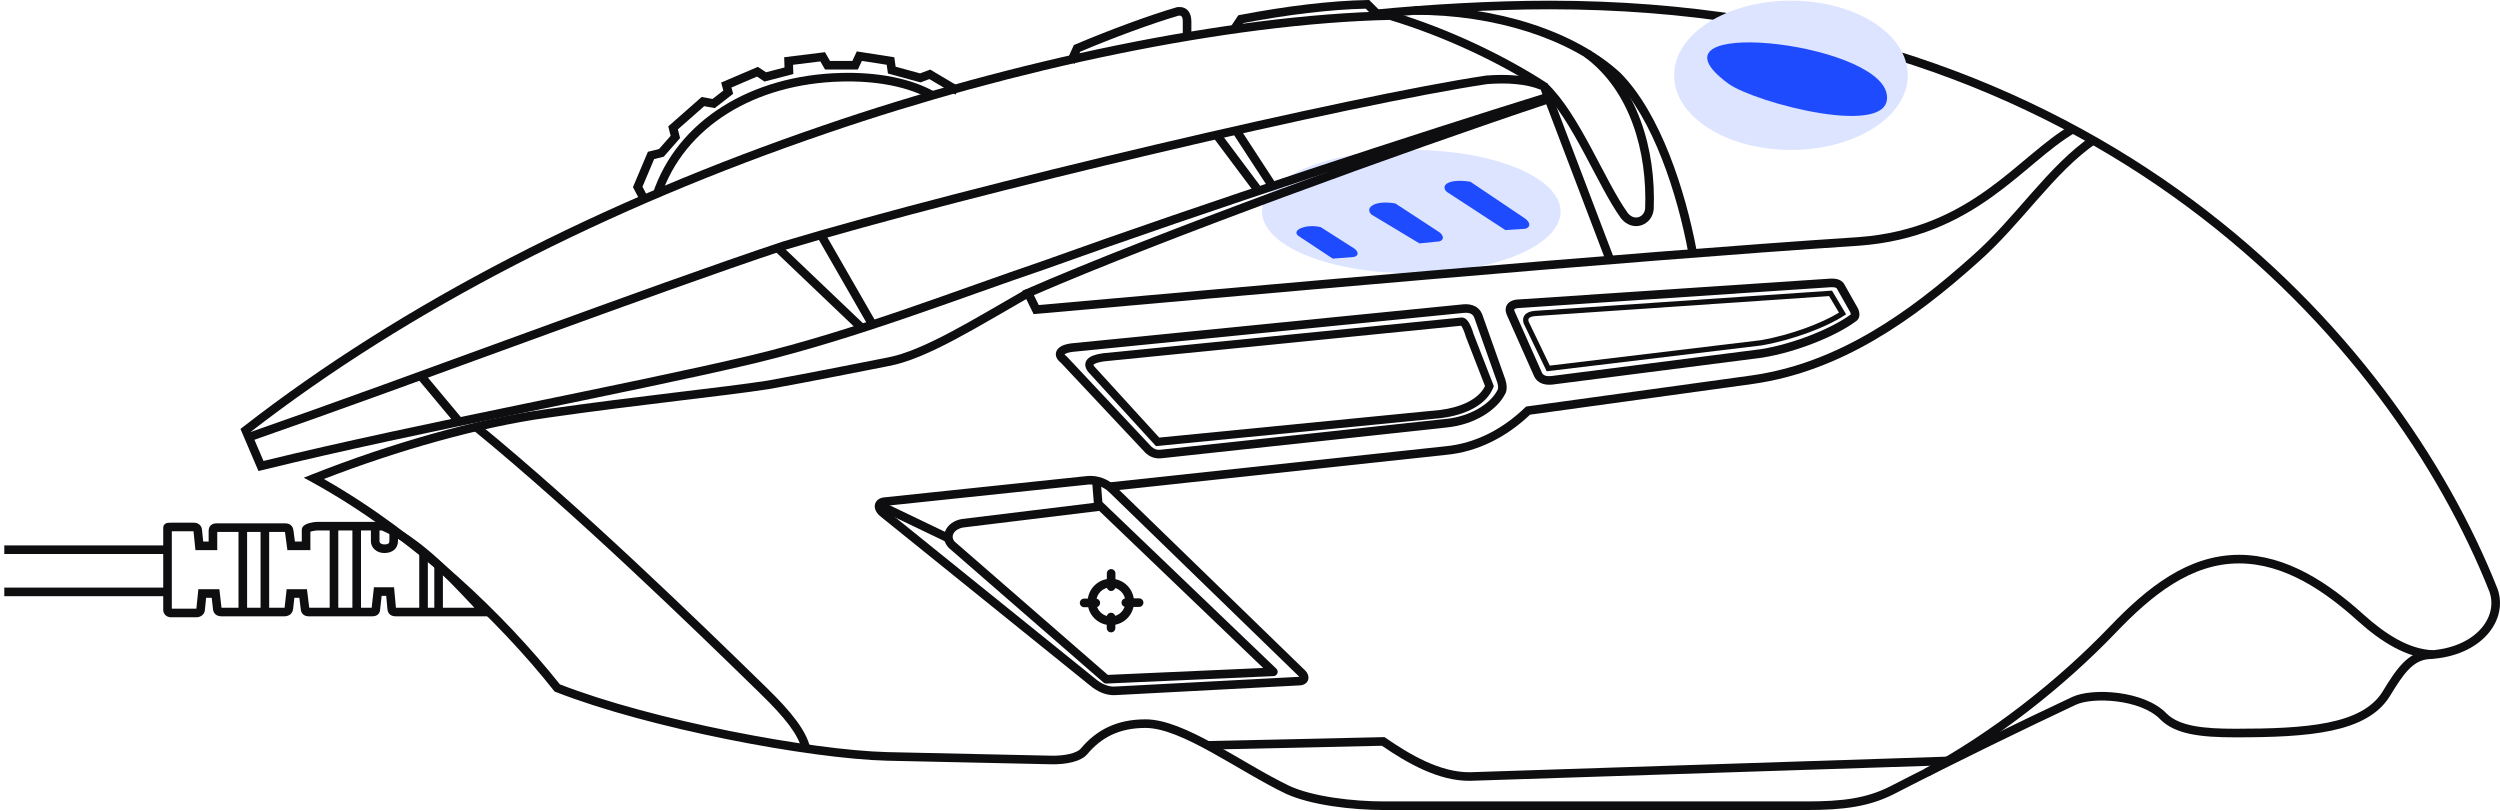
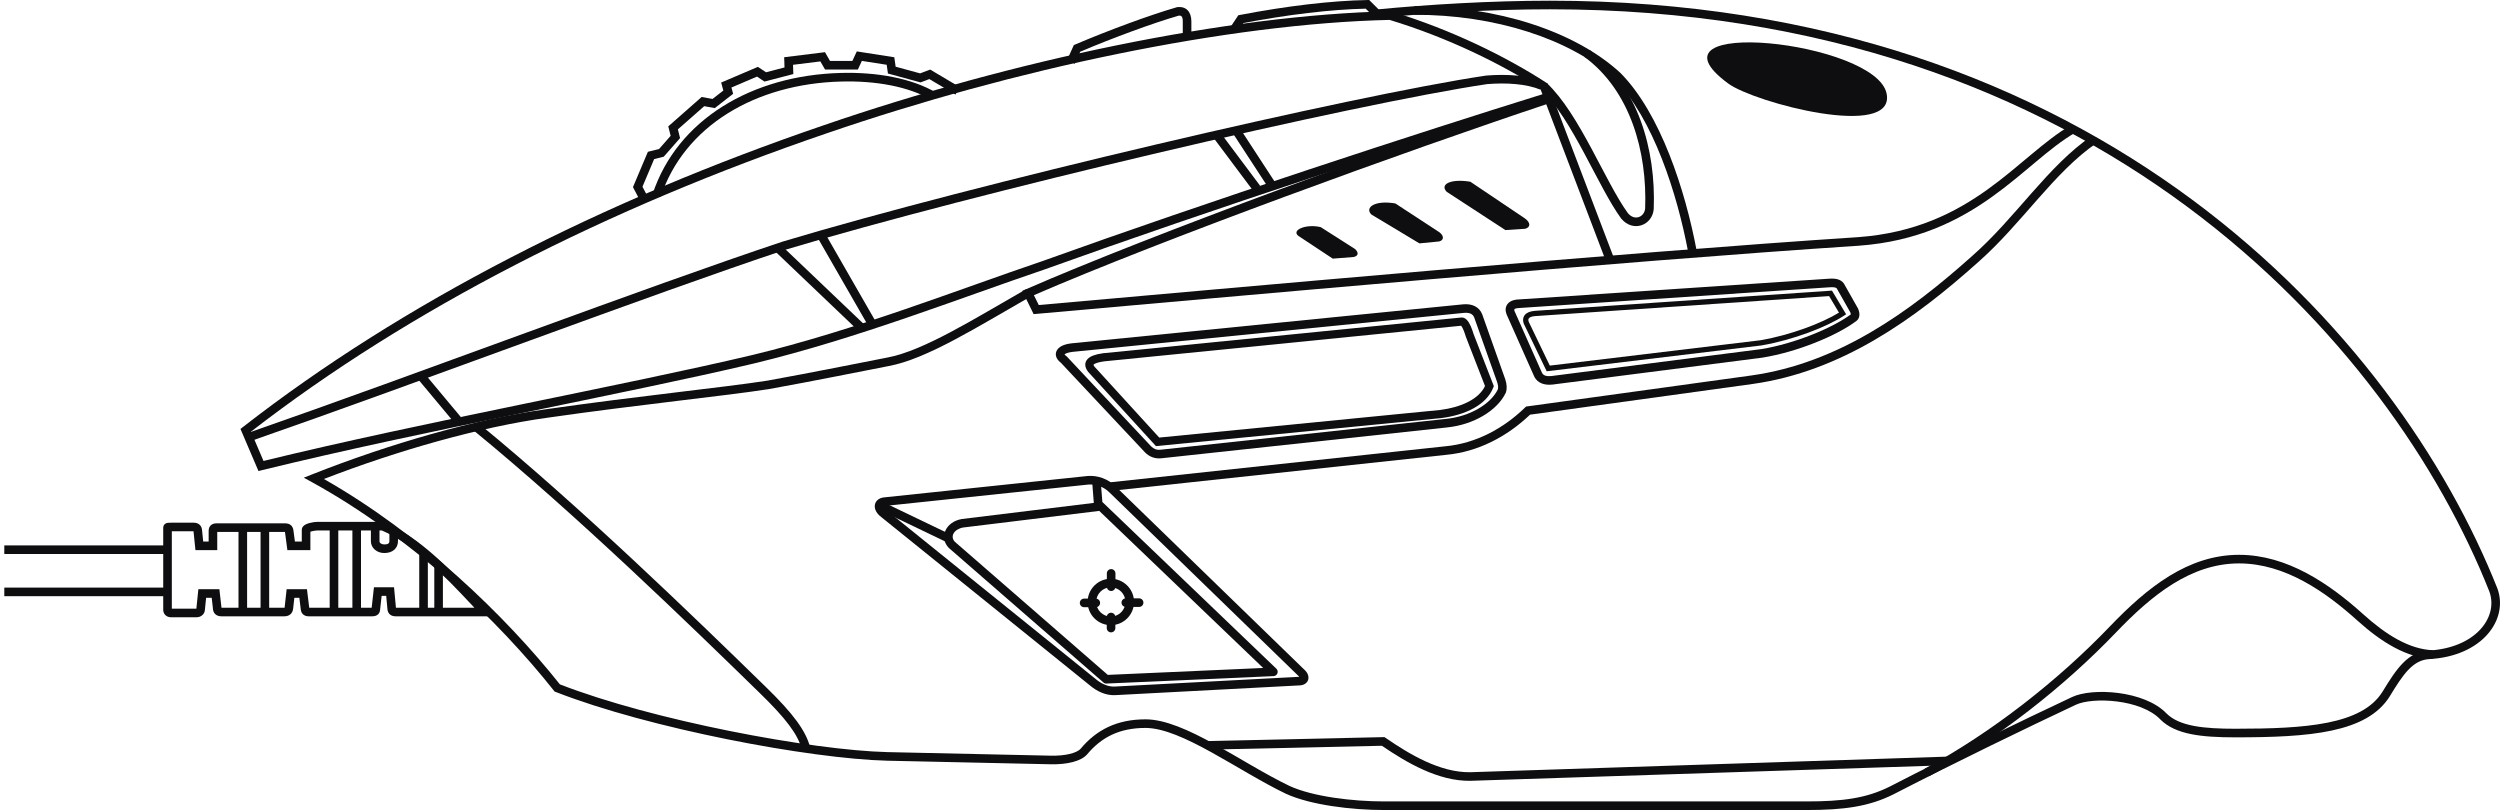
- <svg xmlns="http://www.w3.org/2000/svg" viewBox="0 0 770.433 249.629">
-   <defs>
-     <style>
-       .cls-1{fill:#dce4ff}
-       .cls-2{fill:#0e0e10}
-       .cls-3{fill:#1f4bff}
-     </style>
-   </defs>
+ <svg xmlns="http://www.w3.org/2000/svg" width="770.433" height="249.629" viewBox="0 0 770.433 249.629">
  <g id="Glow">
-     <path d="M480.925 65.204 C480.925 70.243 476.079 75.076 467.452 78.639 C458.825 82.202 447.125 84.204 434.925 84.204 C422.725 84.204 411.025 82.202 402.398 78.639 C393.771 75.076 388.925 70.243 388.925 65.204 C388.925 60.165 393.771 55.332 402.398 51.769 C411.025 48.206 422.725 46.204 434.925 46.204 C447.125 46.204 458.825 48.206 467.452 51.769 C476.079 55.332 480.925 60.165 480.925 65.204 Z" class="cls-1" />
  </g>
  <g id="Layer_5" data-name="Layer 5">
-     <path d="M424.196 2.92 C439.738 1.416 459.581 0.214 477.624 0.214 C647.067 0.214 738.757 103.411 769.657 181.416 L769.665 181.438 L769.673 181.459 C773.062 190.97 764.963 202.272 748.506 203.127 C743.453 203.488 740.501 207.949 736.457 214.593 L736.448 214.607 C729.398 225.866 711.703 227.229 688.825 227.229 C678.428 227.229 670.408 226.361 665.788 221.741 L665.777 221.73 L665.767 221.719 C659.761 215.432 644.876 214.746 639.692 217.202 C624.404 224.396 603.318 234.589 583.532 244.782 L583.518 244.789 C575.934 248.581 568.231 249.629 556.625 249.629 L426.625 249.629 C416.534 249.629 403.845 248.088 396.272 244.608 L396.252 244.599 C381.635 237.587 364.136 224.329 353.025 224.329 C344.917 224.329 339.39 227.255 335.041 232.454 L335.029 232.47 L335.015 232.484 C333.104 234.635 328.797 235.638 323.796 235.529 L273.396 234.429 C249.537 233.825 199.985 224.494 171.242 213.238 L170.909 213.108 L170.687 212.827 C153.596 191.266 126.733 165.381 96.088 148.566 L93.616 147.21 L96.237 146.172 C119.836 136.833 146.539 129.106 168.444 126.092 C197.02 121.995 223.106 119.396 236.505 117.298 C250.894 114.699 264.582 111.902 273.374 110.203 L273.387 110.201 C284.636 108.146 300.561 98.044 316.169 89.153 L317.481 91.455 C301.495 100.561 285.618 110.658 273.87 112.806 C265.064 114.508 251.362 117.308 236.96 119.908 L236.945 119.911 L236.93 119.913 C223.524 122.014 197.419 124.615 168.806 128.717 C147.913 131.592 122.567 138.814 99.821 147.615 C129.62 164.537 155.683 189.7 172.54 210.9 C201.046 221.986 250.004 231.186 273.454 231.779 L323.854 232.879 C328.051 232.971 331.737 232.163 333.023 230.737 C337.873 224.947 344.141 221.679 353.025 221.679 C365.106 221.679 382.429 235.026 397.388 242.205 C404.616 245.522 416.92 246.979 426.625 246.979 L556.625 246.979 C567.816 246.979 575.112 246.028 582.325 242.423 C602.137 232.217 623.248 222.011 638.558 214.807 C644.771 211.864 660.871 212.775 667.672 219.877 C671.651 223.845 679.242 224.579 688.825 224.579 C710.719 224.579 727.845 223.341 734.198 213.208 C738.543 206.07 741.999 200.927 748.332 200.482 L748.357 200.481 C762.868 199.732 769.974 190.252 767.184 182.37 C736.676 105.378 645.964 2.864 477.624 2.864 C459.666 2.864 439.909 4.061 424.451 5.557 Z" class="cls-2" />
-     <path d="M145.886 132.594 L147.565 130.543 C178.995 156.268 214.684 190.877 236.211 211.904 C244.288 219.777 248.413 225.232 249.672 230.373 L247.098 231.003 C245.957 226.344 242.083 221.328 234.36 213.8 C212.887 192.827 177.256 158.27 145.886 132.594 Z" class="cls-2" />
-     <path d="M428.396 3.479 L428.607 3.475 L428.809 3.536 C447.428 9.172 464.241 17.524 476.545 25.492 L476.909 25.728 L497.563 80.033 L495.087 80.975 L476.281 31.53 C438.471 43.279 373.472 64.495 321.873 83.051 L321.85 83.059 C296.112 91.772 264.374 104.283 232.431 111.993 C193.234 121.293 130.038 132.792 80.741 144.891 L79.648 145.159 L74.105 132.186 L74.911 131.558 C124.128 93.268 185.558 61.898 253.994 38.551 C311.724 18.707 378.259 4.582 428.396 3.479 Z M428.243 6.134 C378.404 7.266 312.245 21.33 254.856 41.057 C187.066 64.183 126.193 95.198 77.345 133.024 L81.202 142.05 C130.343 130.047 192.905 118.647 231.819 109.415 C263.671 101.727 295.328 89.24 320.988 80.553 C372.55 62.011 437.47 40.818 475.337 29.048 L474.741 27.482 C462.722 19.748 446.36 11.641 428.243 6.134 Z" class="cls-2" />
-     <path d="M458.017 23.284 C464.326 22.766 470.937 23.199 475.731 25.179 L474.719 27.629 C470.324 25.813 464.154 25.444 458.277 25.921 C417.305 32.024 300.55 59.392 242.025 76.967 C199.129 91.267 129.747 117.66 77.46 135.856 L76.59 133.353 C128.895 115.151 198.301 88.749 241.206 74.447 L241.225 74.441 L241.244 74.435 C299.905 56.817 416.867 29.403 457.93 23.294 L457.973 23.287 Z" class="cls-2" />
-     <path d="M128.908 116.953 L130.942 115.255 L142.042 128.555 L140.008 130.253 Z" class="cls-2" />
-     <path d="M238.669 77.272 L240.498 75.354 L266.518 100.166 L264.689 102.084 Z" class="cls-2" />
-     <path d="M251.976 73.264 L254.274 71.944 L270.041 99.395 L267.743 100.715 Z" class="cls-2" />
-     <path d="M288.457 28.515 L287.126 30.807 C279.939 26.63 269.815 24.835 259.16 25.129 C232.918 25.814 210.852 38.766 203.627 60.635 L201.111 59.804 C208.686 36.873 231.732 23.194 259.09 22.48 C270.235 22.173 280.845 24.092 288.457 28.515 Z" class="cls-2" />
-     <path d="M264.043 15.841 L275.598 17.646 L276.014 20.555 L283.558 22.612 L286.652 21.439 L295.801 26.864 L294.449 29.144 L286.398 24.369 L283.692 25.396 L273.636 22.653 L273.252 19.962 L265.607 18.767 L264.371 21.429 L254.26 21.429 L252.816 18.927 L244.39 19.97 L244.485 22.819 L235.584 25.136 L233.286 23.604 L225.407 26.969 L225.936 28.908 L220.271 33.314 L217.019 32.723 L208.906 39.866 L209.579 42.556 L204.548 48.289 L201.588 49.029 L197.989 57.543 L199.798 60.988 L197.452 62.22 L195.061 57.665 L199.662 46.779 L203.102 45.919 L206.671 41.852 L205.944 38.943 L216.231 29.886 L219.579 30.495 L222.914 27.901 L222.243 25.439 L233.564 20.604 L236.066 22.272 L241.765 20.789 L241.66 17.638 L254.234 16.081 L255.79 18.779 L262.679 18.779 Z" class="cls-2" />
-     <path d="M362.893 2.186 C365.517 1.923 367.15 3.594 367.15 6.604 L367.15 11.904 L364.5 11.904 L364.5 6.604 C364.5 4.905 363.93 4.763 363.271 4.813 C355.15 7.171 342.841 11.719 332.919 15.922 L331.232 19.65 L328.818 18.558 L330.931 13.887 L331.406 13.685 C341.555 9.364 354.306 4.646 362.657 2.231 L362.773 2.198 Z" class="cls-2" />
-     <path d="M421.386 0.01 L421.947 0 L425.561 3.601 L423.691 5.478 L420.873 2.671 C409.999 2.911 396.802 4.516 383.204 7.096 L381.385 9.833 L379.178 8.366 L381.613 4.702 L382.16 4.598 C396.334 1.884 410.11 0.211 421.386 0.01 Z" class="cls-2" />
-     <path d="M435.867 1.918 C461.201 1.817 485.376 9.603 499.322 22.429 L499.344 22.449 L499.366 22.471 C511.752 34.959 519.378 58.798 522.827 77.058 L520.223 77.55 C516.874 59.821 509.507 36.477 497.506 24.359 C484.048 11.997 460.53 4.47 435.878 4.568 Z" class="cls-2" />
-     <path d="M488.228 17.499 L489.794 15.362 C504.75 26.323 510.353 46.143 509.635 64.383 L509.634 64.409 L509.632 64.435 C509.238 69.421 503.264 71.766 499.605 67.35 L499.577 67.316 L499.552 67.282 C492.411 57.425 484.592 36.755 474.913 27.565 L476.737 25.643 C486.842 35.238 494.626 55.941 501.672 65.69 C503.804 68.223 506.766 66.838 506.988 64.251 C507.664 46.898 502.465 27.933 488.228 17.499 Z" class="cls-2" />
-     <path d="M316.294 89.09 C354.531 72.374 431.969 44.16 476.507 29.347 L477.343 31.861 C433.369 46.487 357.211 74.218 318.625 90.965 L320.114 94.004 C379.351 88.771 499.503 77.858 572.629 73.083 C607.859 70.517 621.892 47.955 638.265 38.555 L639.585 40.853 C623.572 50.046 608.988 73.092 572.821 75.726 C499.321 80.526 378.331 91.525 319.442 96.724 L318.536 96.804 L315.026 89.645 Z" class="cls-2" />
-     <path d="M607.842 78.815 C621.24 67.029 631.064 51.171 644.606 41.914 L646.102 44.101 C632.949 53.092 623.093 68.926 609.598 80.8 C589.83 98.523 567.406 114.478 540.147 118.325 L471.513 127.793 C464.519 134.462 455.596 139.258 445.612 140.176 L342.037 151.306 L341.754 148.671 L445.36 137.538 C454.895 136.664 463.374 131.996 469.983 125.588 L470.294 125.286 L539.777 115.701 C566.517 111.927 588.456 96.196 607.833 78.823 Z" class="cls-2" />
-     <path d="M335.227 146.683 C338.308 146.455 341.483 147.592 343.755 149.86 L402.276 206.68 L402.302 206.709 C404.172 208.749 403.088 211.206 400.363 211.229 L343.58 214.228 C340.852 214.342 338.132 213.134 335.88 211.225 L271.168 159.015 L271.145 158.994 C268.406 156.56 269.523 153.605 272.379 153.287 L335.207 146.684 Z M335.442 149.324 L272.668 155.921 C272.428 155.948 272.287 155.998 272.224 156.057 C272.227 156.199 272.415 156.572 272.883 156.994 L337.57 209.184 L337.583 209.195 C339.327 210.677 341.398 211.664 343.463 211.581 L343.463 211.581 L400.29 208.579 L400.325 208.579 C400.357 208.579 400.388 208.579 400.417 208.577 C400.403 208.561 400.388 208.543 400.372 208.525 L341.888 151.741 C340.166 150.019 337.752 149.159 335.442 149.324 Z" class="cls-2" />
-     <path d="M336.614 148.973 L339.256 148.767 L339.716 154.694 L393.342 206.079 C394.181 206.883 393.645 208.308 392.484 208.359 L340.984 210.652 C340.644 210.667 340.312 210.551 340.055 210.328 L292.455 168.904 C292.425 168.877 292.396 168.85 292.368 168.821 C289.335 165.656 291.348 160.831 296.392 159.949 C296.414 159.945 296.437 159.941 296.46 159.939 L337.081 154.98 Z M338.757 157.445 L296.816 162.565 C294.048 163.064 292.691 165.27 294.244 166.947 L341.395 207.981 L389.272 205.85 Z" class="cls-2" />
-     <path d="M271.351 157.299 L272.499 154.91 L292.699 164.61 L291.551 166.999 Z" class="cls-2" />
-     <path d="M426.663 227.158 L427.015 227.401 C434.397 232.481 443.76 238.071 452.997 237.979 L452.997 237.979 L600.481 233.159 L600.567 235.807 L453.054 240.629 L453.039 240.629 C443.36 240.731 433.756 235.226 425.866 229.826 L372.193 231.017 L372.135 228.367 Z" class="cls-2" />
-     <path d="M749.777 200.38 L749.673 203.028 C741.664 202.716 733.868 197.896 726.538 191.288 C716.601 182.326 704.153 173.629 690.025 173.629 C675.154 173.629 663.124 183.39 652.082 194.92 C636.287 211.42 615.597 227.792 594.376 239.257 L593.116 236.926 C614.094 225.591 634.563 209.388 650.168 193.088 C661.728 181.017 674.299 170.979 690.025 170.979 C704.853 170.979 717.869 179.901 728.312 189.32 C735.182 195.512 742.386 200.092 749.777 200.38 Z" class="cls-2" />
-     <path d="M1.325 170.729 L1.325 168.079 L51.525 168.079 L51.525 170.729 Z" class="cls-2" />
-     <path d="M1.325 183.729 L1.325 181.079 L51.125 181.079 L51.125 183.729 Z" class="cls-2" />
-     <path d="M97.724 160.821 L118.19 160.821 L118.436 160.924 C129.11 165.397 138.768 175.365 150.197 187.704 L152.258 189.929 L121.925 189.929 C120.566 189.929 119.607 189.244 119.413 187.892 L119.409 187.859 L119.017 183.629 L117.611 183.629 L117.149 187.788 C117.114 189.055 116.284 189.929 114.725 189.929 L95.125 189.929 C93.877 189.929 92.924 189.261 92.718 188.022 L92.713 187.994 L92.252 184.229 L90.711 184.229 L90.342 187.55 C90.167 189.122 89.1 189.929 87.625 189.929 L68.225 189.929 C66.718 189.929 65.635 189.064 65.601 187.387 L65.242 184.229 L63.522 184.229 L63.149 187.884 C63.105 189.273 61.93 190.229 60.525 190.229 L52.725 190.229 C51.393 190.229 50.3 189.336 50.3 187.904 L50.3 162.604 C50.3 161.915 50.77 161.238 51.761 161.114 C52.015 161.083 52.37 161.079 52.825 161.079 L59.725 161.079 C61.073 161.079 62.025 161.847 62.232 163.086 L62.239 163.128 L62.622 166.879 L64.3 166.879 L64.3 163.604 C64.3 162.172 65.193 161.279 66.725 161.279 L87.825 161.279 C89.295 161.279 90.261 161.982 90.44 163.542 L90.885 166.879 L93 166.879 L93 163.304 C93 162.334 93.761 161.62 95.379 161.183 C96.242 160.951 97.207 160.821 97.724 160.821 Z M97.724 163.471 C97.325 163.471 96.234 163.656 95.65 163.867 L95.65 169.529 L88.565 169.529 L87.818 163.929 L66.95 163.929 L66.95 169.529 L60.228 169.529 L59.636 163.729 L52.95 163.729 L52.95 187.579 L60.516 187.579 L61.128 181.579 L67.608 181.579 L68.25 187.229 L68.25 187.279 L87.625 187.279 C87.654 187.279 87.681 187.279 87.706 187.278 C87.707 187.271 87.707 187.265 87.708 187.258 L88.339 181.579 L94.598 181.579 L95.296 187.279 L114.539 187.279 L115.239 180.979 L121.433 180.979 L122.016 187.279 L146.187 187.279 C136 176.343 127.242 167.573 117.655 163.471 Z" class="cls-2" />
-     <path d="M73.5 188.404 L73.5 162.904 L76.15 162.904 L76.15 188.404 Z" class="cls-2" />
-     <path d="M80.3 188.404 L80.3 162.904 L82.95 162.904 L82.95 188.404 Z" class="cls-2" />
-     <path d="M101.6 188.404 L101.6 162.904 L104.25 162.904 L104.25 188.404 Z" class="cls-2" />
-     <path d="M108.6 187.804 L108.6 162.904 L111.25 162.904 L111.25 187.804 Z" class="cls-2" />
-     <path d="M129.2 188.104 L129.2 170.874 L131.85 170.874 L131.85 188.104 Z" class="cls-2" />
-     <path d="M133.839 188.104 L133.839 174.173 L136.489 174.173 L136.489 188.104 Z" class="cls-2" />
-     <path d="M114.3 166.804 L114.3 163.004 L116.95 163.004 L116.95 166.804 C116.95 167.365 117.604 167.779 118.425 167.779 C119.906 167.779 120 167.199 120 166.704 L120 163.716 L122.65 163.716 L122.65 166.704 C122.65 169.036 120.957 170.429 118.425 170.429 C116.093 170.429 114.3 168.836 114.3 166.804 Z" class="cls-2" />
-     <path d="M337.267 180.446 C340.059 177.655 344.591 177.655 347.383 180.446 C350.175 183.238 350.175 187.77 347.383 190.562 C344.591 193.354 340.059 193.354 337.267 190.562 C334.475 187.77 334.475 183.238 337.267 180.446 Z M342.325 181.001 C339.84 181.001 337.822 183.019 337.822 185.504 C337.822 187.99 339.84 190.007 342.325 190.007 C344.81 190.007 346.828 187.99 346.828 185.504 C346.828 183.019 344.81 181.001 342.325 181.001 Z" class="cls-2" />
-     <path d="M341.1 176.704 C341.1 175.972 341.693 175.379 342.425 175.379 C343.157 175.379 343.75 175.972 343.75 176.704 L343.75 180.804 C343.75 181.536 343.157 182.129 342.425 182.129 C341.693 182.129 341.1 181.536 341.1 180.804 Z" class="cls-2" />
-     <path d="M346.945 184.391 L351.045 184.391 C351.777 184.391 352.37 184.984 352.37 185.716 C352.37 186.448 351.777 187.041 351.045 187.041 L346.945 187.041 C346.213 187.041 345.62 186.448 345.62 185.716 C345.62 184.984 346.213 184.391 346.945 184.391 Z" class="cls-2" />
-     <path d="M341.071 190.155 C341.071 189.423 341.664 188.83 342.396 188.83 C343.128 188.83 343.721 189.423 343.721 190.155 L343.721 193.555 C343.721 194.287 343.128 194.88 342.396 194.88 C341.664 194.88 341.071 194.287 341.071 193.555 Z" class="cls-2" />
-     <path d="M334.095 184.479 L337.695 184.479 C338.427 184.479 339.02 185.072 339.02 185.804 C339.02 186.536 338.427 187.129 337.695 187.129 L334.095 187.129 C333.363 187.129 332.77 186.536 332.77 185.804 C332.77 185.072 333.363 184.479 334.095 184.479 Z" class="cls-2" />
-     <path d="M450.905 93.785 C453.684 93.532 455.829 94.562 456.75 96.8 L456.763 96.83 L463.882 116.885 C464.373 118.357 464.473 119.751 464.082 120.923 L464.056 121.002 L464.02 121.078 C461.42 126.493 454.219 130.875 445.967 131.722 L357.973 141.221 C355.874 141.466 354.173 140.726 352.888 139.441 L352.873 139.426 L326.939 111.797 L326.939 111.797 C325.206 110.48 325.024 108.903 325.841 107.742 C326.562 106.717 328.078 106.029 330.394 105.786 Z M451.15 96.423 L330.656 108.423 C329.272 108.568 328.34 108.925 328.057 109.209 C328.138 109.348 328.314 109.521 328.604 109.733 L328.705 109.806 L354.776 137.581 C355.487 138.286 356.381 138.74 357.67 138.588 L445.683 129.087 C452.987 128.338 459.353 124.561 461.59 120.013 C461.769 119.399 461.667 118.623 461.372 117.735 L454.288 97.781 C453.825 96.691 452.783 96.276 451.15 96.423 Z" class="cls-2" />
-     <path d="M450.328 97.846 C451.633 97.746 452.566 98.937 453.311 100.666 C453.732 101.644 454.025 102.633 454.101 102.9 L460.36 118.993 L460.177 119.454 C458.093 124.721 451.752 127.879 444.163 128.841 L444.145 128.843 L356.231 137.482 L335.359 114.618 L335.329 114.579 C334.177 113.097 334.195 111.675 335.168 110.64 C335.984 109.772 337.483 109.199 339.951 108.854 L339.975 108.851 L450.314 97.847 Z M450.286 100.386 L340.275 111.357 C338.489 111.609 337.352 112.001 337.007 112.369 L336.977 112.403 C336.994 112.552 337.102 112.742 337.292 112.992 L357.242 134.846 L443.863 126.335 C450.239 125.523 455.73 123.025 457.64 118.964 L451.703 103.697 L451.686 103.634 C451.686 103.634 451.489 102.908 451.147 102.039 C450.945 101.527 450.565 100.702 450.286 100.386 Z" class="cls-2" />
-     <path d="M563.742 85.882 C565.812 85.752 567.283 86.107 568.185 87.309 L568.236 87.377 L572.622 95.129 L572.655 95.212 C573.338 96.919 573.052 98.255 571.993 98.984 C565.915 103.507 553.833 108.48 543.137 110.212 L543.115 110.216 L478.375 118.521 L478.357 118.523 C475.81 118.777 473.786 117.988 472.84 116.097 L472.827 116.07 L464.304 96.92 L464.295 96.896 C463.408 94.679 464.483 92.443 467.929 92.282 C467.937 92.282 467.945 92.281 467.953 92.281 Z M563.908 88.527 L468.097 94.927 L468.08 94.928 C467.312 94.96 466.821 95.137 466.685 95.307 C466.61 95.4 466.651 95.643 466.747 95.891 L475.222 114.934 C475.645 115.751 476.617 116.03 478.075 115.887 L542.735 107.593 C552.987 105.929 564.636 101.141 570.38 96.882 C570.373 96.74 570.311 96.503 570.224 96.273 L566.027 88.854 C565.727 88.537 564.943 88.462 563.908 88.527 Z" class="cls-2" />
-     <path d="M564.567 89.56 L568.923 96.857 L568.27 97.284 C562.978 100.744 552.747 104.734 542.838 106.453 L542.817 106.456 L476.648 114.42 L469.571 99.71 L469.555 99.661 C468.931 97.791 469.845 96.054 472.958 95.795 Z M563.683 91.248 L473.086 97.414 C470.801 97.606 470.89 98.503 471.08 99.101 L477.608 112.669 L542.581 104.849 C551.865 103.236 561.45 99.581 566.723 96.341 Z" class="cls-2" />
-     <path d="M373.705 42.12 L375.827 40.532 L388.327 57.232 L386.205 58.82 Z" class="cls-2" />
-     <path d="M379.83 40.914 L382.05 39.466 L393.535 57.08 L391.315 58.528 Z" class="cls-2" />
+     <path d="M424.196 2.92 C439.738 1.416 459.581 0.214 477.624 0.214 C647.067 0.214 738.757 103.411 769.657 181.416 L769.665 181.438 L769.673 181.459 C773.062 190.97 764.963 202.272 748.506 203.127 C743.453 203.488 740.501 207.949 736.457 214.593 L736.448 214.607 C729.398 225.866 711.703 227.229 688.825 227.229 C678.428 227.229 670.408 226.361 665.788 221.741 L665.777 221.73 L665.767 221.719 C659.761 215.432 644.876 214.746 639.692 217.202 C624.404 224.396 603.318 234.589 583.532 244.782 L583.518 244.789 C575.934 248.581 568.231 249.629 556.625 249.629 L426.625 249.629 C416.534 249.629 403.845 248.088 396.272 244.608 L396.252 244.599 C381.635 237.587 364.136 224.329 353.025 224.329 C344.917 224.329 339.39 227.255 335.041 232.454 L335.029 232.47 L335.015 232.484 C333.104 234.635 328.797 235.638 323.796 235.529 L273.396 234.429 C249.537 233.825 199.985 224.494 171.242 213.238 L170.909 213.108 L170.687 212.827 C153.596 191.266 126.733 165.381 96.088 148.566 L93.616 147.21 L96.237 146.172 C119.836 136.833 146.539 129.106 168.444 126.092 C197.02 121.995 223.106 119.396 236.505 117.298 C250.894 114.699 264.582 111.902 273.374 110.203 L273.387 110.201 C284.636 108.146 300.561 98.044 316.169 89.153 L317.481 91.455 C301.495 100.561 285.618 110.658 273.87 112.806 C265.064 114.508 251.362 117.308 236.96 119.908 L236.945 119.911 L236.93 119.913 C223.524 122.014 197.419 124.615 168.806 128.717 C147.913 131.592 122.567 138.814 99.821 147.615 C129.62 164.537 155.683 189.7 172.54 210.9 C201.046 221.986 250.004 231.186 273.454 231.779 L323.854 232.879 C328.051 232.971 331.737 232.163 333.023 230.737 C337.873 224.947 344.141 221.679 353.025 221.679 C365.106 221.679 382.429 235.026 397.388 242.205 C404.616 245.522 416.92 246.979 426.625 246.979 L556.625 246.979 C567.816 246.979 575.112 246.028 582.325 242.423 C602.137 232.217 623.248 222.011 638.558 214.807 C644.771 211.864 660.871 212.775 667.672 219.877 C671.651 223.845 679.242 224.579 688.825 224.579 C710.719 224.579 727.845 223.341 734.198 213.208 C738.543 206.07 741.999 200.927 748.332 200.482 L748.357 200.481 C762.868 199.732 769.974 190.252 767.184 182.37 C736.676 105.378 645.964 2.864 477.624 2.864 C459.666 2.864 439.909 4.061 424.451 5.557 Z" fill="#0e0e10" />
+     <path d="M145.886 132.594 L147.565 130.543 C178.995 156.268 214.684 190.877 236.211 211.904 C244.288 219.777 248.413 225.232 249.672 230.373 L247.098 231.003 C245.957 226.344 242.083 221.328 234.36 213.8 C212.887 192.827 177.256 158.27 145.886 132.594 Z" fill="#0e0e10" />
+     <path d="M428.396 3.479 L428.607 3.475 L428.809 3.536 C447.428 9.172 464.241 17.524 476.545 25.492 L476.909 25.728 L497.563 80.033 L495.087 80.975 L476.281 31.53 C438.471 43.279 373.472 64.495 321.873 83.051 L321.85 83.059 C296.112 91.772 264.374 104.283 232.431 111.993 C193.234 121.293 130.038 132.792 80.741 144.891 L79.648 145.159 L74.105 132.186 L74.911 131.558 C124.128 93.268 185.558 61.898 253.994 38.551 C311.724 18.707 378.259 4.582 428.396 3.479 Z M428.243 6.134 C378.404 7.266 312.245 21.33 254.856 41.057 C187.066 64.183 126.193 95.198 77.345 133.024 L81.202 142.05 C130.343 130.047 192.905 118.647 231.819 109.415 C263.671 101.727 295.328 89.24 320.988 80.553 C372.55 62.011 437.47 40.818 475.337 29.048 L474.741 27.482 C462.722 19.748 446.36 11.641 428.243 6.134 Z" fill="#0e0e10" />
+     <path d="M458.017 23.284 C464.326 22.766 470.937 23.199 475.731 25.179 L474.719 27.629 C470.324 25.813 464.154 25.444 458.277 25.921 C417.305 32.024 300.55 59.392 242.025 76.967 C199.129 91.267 129.747 117.66 77.46 135.856 L76.59 133.353 C128.895 115.151 198.301 88.749 241.206 74.447 L241.225 74.441 L241.244 74.435 C299.905 56.817 416.867 29.403 457.93 23.294 L457.973 23.287 Z" fill="#0e0e10" />
+     <path d="M128.908 116.953 L130.942 115.255 L142.042 128.555 L140.008 130.253 Z" fill="#0e0e10" />
+     <path d="M238.669 77.272 L240.498 75.354 L266.518 100.166 L264.689 102.084 Z" fill="#0e0e10" />
+     <path d="M251.976 73.264 L254.274 71.944 L270.041 99.395 L267.743 100.715 Z" fill="#0e0e10" />
+     <path d="M288.457 28.515 L287.126 30.807 C279.939 26.63 269.815 24.835 259.16 25.129 C232.918 25.814 210.852 38.766 203.627 60.635 L201.111 59.804 C208.686 36.873 231.732 23.194 259.09 22.48 C270.235 22.173 280.845 24.092 288.457 28.515 Z" fill="#0e0e10" />
+     <path d="M264.043 15.841 L275.598 17.646 L276.014 20.555 L283.558 22.612 L286.652 21.439 L295.801 26.864 L294.449 29.144 L286.398 24.369 L283.692 25.396 L273.636 22.653 L273.252 19.962 L265.607 18.767 L264.371 21.429 L254.26 21.429 L252.816 18.927 L244.39 19.97 L244.485 22.819 L235.584 25.136 L233.286 23.604 L225.407 26.969 L225.936 28.908 L220.271 33.314 L217.019 32.723 L208.906 39.866 L209.579 42.556 L204.548 48.289 L201.588 49.029 L197.989 57.543 L199.798 60.988 L197.452 62.22 L195.061 57.665 L199.662 46.779 L203.102 45.919 L206.671 41.852 L205.944 38.943 L216.231 29.886 L219.579 30.495 L222.914 27.901 L222.243 25.439 L233.564 20.604 L236.066 22.272 L241.765 20.789 L241.66 17.638 L254.234 16.081 L255.79 18.779 L262.679 18.779 Z" fill="#0e0e10" />
+     <path d="M362.893 2.186 C365.517 1.923 367.15 3.594 367.15 6.604 L367.15 11.904 L364.5 11.904 L364.5 6.604 C364.5 4.905 363.93 4.763 363.271 4.813 C355.15 7.171 342.841 11.719 332.919 15.922 L331.232 19.65 L328.818 18.558 L330.931 13.887 L331.406 13.685 C341.555 9.364 354.306 4.646 362.657 2.231 L362.773 2.198 Z" fill="#0e0e10" />
+     <path d="M421.386 0.01 L421.947 0 L425.561 3.601 L423.691 5.478 L420.873 2.671 C409.999 2.911 396.802 4.516 383.204 7.096 L381.385 9.833 L379.178 8.366 L381.613 4.702 L382.16 4.598 C396.334 1.884 410.11 0.211 421.386 0.01 Z" fill="#0e0e10" />
+     <path d="M435.867 1.918 C461.201 1.817 485.376 9.603 499.322 22.429 L499.344 22.449 L499.366 22.471 C511.752 34.959 519.378 58.798 522.827 77.058 L520.223 77.55 C516.874 59.821 509.507 36.477 497.506 24.359 C484.048 11.997 460.53 4.47 435.878 4.568 Z" fill="#0e0e10" />
+     <path d="M488.228 17.499 L489.794 15.362 C504.75 26.323 510.353 46.143 509.635 64.383 L509.634 64.409 L509.632 64.435 C509.238 69.421 503.264 71.766 499.605 67.35 L499.577 67.316 L499.552 67.282 C492.411 57.425 484.592 36.755 474.913 27.565 L476.737 25.643 C486.842 35.238 494.626 55.941 501.672 65.69 C503.804 68.223 506.766 66.838 506.988 64.251 C507.664 46.898 502.465 27.933 488.228 17.499 Z" fill="#0e0e10" />
+     <path d="M316.294 89.09 C354.531 72.374 431.969 44.16 476.507 29.347 L477.343 31.861 C433.369 46.487 357.211 74.218 318.625 90.965 L320.114 94.004 C379.351 88.771 499.503 77.858 572.629 73.083 C607.859 70.517 621.892 47.955 638.265 38.555 L639.585 40.853 C623.572 50.046 608.988 73.092 572.821 75.726 C499.321 80.526 378.331 91.525 319.442 96.724 L318.536 96.804 L315.026 89.645 Z" fill="#0e0e10" />
+     <path d="M607.842 78.815 C621.24 67.029 631.064 51.171 644.606 41.914 L646.102 44.101 C632.949 53.092 623.093 68.926 609.598 80.8 C589.83 98.523 567.406 114.478 540.147 118.325 L471.513 127.793 C464.519 134.462 455.596 139.258 445.612 140.176 L342.037 151.306 L341.754 148.671 L445.36 137.538 C454.895 136.664 463.374 131.996 469.983 125.588 L470.294 125.286 L539.777 115.701 C566.517 111.927 588.456 96.196 607.833 78.823 Z" fill="#0e0e10" />
+     <path d="M335.227 146.683 C338.308 146.455 341.483 147.592 343.755 149.86 L402.276 206.68 L402.302 206.709 C404.172 208.749 403.088 211.206 400.363 211.229 L343.58 214.228 C340.852 214.342 338.132 213.134 335.88 211.225 L271.168 159.015 L271.145 158.994 C268.406 156.56 269.523 153.605 272.379 153.287 L335.207 146.684 Z M335.442 149.324 L272.668 155.921 C272.428 155.948 272.287 155.998 272.224 156.057 C272.227 156.199 272.415 156.572 272.883 156.994 L337.57 209.184 L337.583 209.195 C339.327 210.677 341.398 211.664 343.463 211.581 L343.463 211.581 L400.29 208.579 L400.325 208.579 C400.357 208.579 400.388 208.579 400.417 208.577 C400.403 208.561 400.388 208.543 400.372 208.525 L341.888 151.741 C340.166 150.019 337.752 149.159 335.442 149.324 Z" fill="#0e0e10" />
+     <path d="M336.614 148.973 L339.256 148.767 L339.716 154.694 L393.342 206.079 C394.181 206.883 393.645 208.308 392.484 208.359 L340.984 210.652 C340.644 210.667 340.312 210.551 340.055 210.328 L292.455 168.904 C292.425 168.877 292.396 168.85 292.368 168.821 C289.335 165.656 291.348 160.831 296.392 159.949 C296.414 159.945 296.437 159.941 296.46 159.939 L337.081 154.98 Z M338.757 157.445 L296.816 162.565 C294.048 163.064 292.691 165.27 294.244 166.947 L341.395 207.981 L389.272 205.85 Z" fill="#0e0e10" />
+     <path d="M271.351 157.299 L272.499 154.91 L292.699 164.61 L291.551 166.999 Z" fill="#0e0e10" />
+     <path d="M426.663 227.158 L427.015 227.401 C434.397 232.481 443.76 238.071 452.997 237.979 L452.997 237.979 L600.481 233.159 L600.567 235.807 L453.054 240.629 L453.039 240.629 C443.36 240.731 433.756 235.226 425.866 229.826 L372.193 231.017 L372.135 228.367 Z" fill="#0e0e10" />
+     <path d="M749.777 200.38 L749.673 203.028 C741.664 202.716 733.868 197.896 726.538 191.288 C716.601 182.326 704.153 173.629 690.025 173.629 C675.154 173.629 663.124 183.39 652.082 194.92 C636.287 211.42 615.597 227.792 594.376 239.257 L593.116 236.926 C614.094 225.591 634.563 209.388 650.168 193.088 C661.728 181.017 674.299 170.979 690.025 170.979 C704.853 170.979 717.869 179.901 728.312 189.32 C735.182 195.512 742.386 200.092 749.777 200.38 Z" fill="#0e0e10" />
+     <path d="M1.325 170.729 L1.325 168.079 L51.525 168.079 L51.525 170.729 Z" fill="#0e0e10" />
+     <path d="M1.325 183.729 L1.325 181.079 L51.125 181.079 L51.125 183.729 Z" fill="#0e0e10" />
+     <path d="M97.724 160.821 L118.19 160.821 L118.436 160.924 C129.11 165.397 138.768 175.365 150.197 187.704 L152.258 189.929 L121.925 189.929 C120.566 189.929 119.607 189.244 119.413 187.892 L119.409 187.859 L119.017 183.629 L117.611 183.629 L117.149 187.788 C117.114 189.055 116.284 189.929 114.725 189.929 L95.125 189.929 C93.877 189.929 92.924 189.261 92.718 188.022 L92.713 187.994 L92.252 184.229 L90.711 184.229 L90.342 187.55 C90.167 189.122 89.1 189.929 87.625 189.929 L68.225 189.929 C66.718 189.929 65.635 189.064 65.601 187.387 L65.242 184.229 L63.522 184.229 L63.149 187.884 C63.105 189.273 61.93 190.229 60.525 190.229 L52.725 190.229 C51.393 190.229 50.3 189.336 50.3 187.904 L50.3 162.604 C50.3 161.915 50.77 161.238 51.761 161.114 C52.015 161.083 52.37 161.079 52.825 161.079 L59.725 161.079 C61.073 161.079 62.025 161.847 62.232 163.086 L62.239 163.128 L62.622 166.879 L64.3 166.879 L64.3 163.604 C64.3 162.172 65.193 161.279 66.725 161.279 L87.825 161.279 C89.295 161.279 90.261 161.982 90.44 163.542 L90.885 166.879 L93 166.879 L93 163.304 C93 162.334 93.761 161.62 95.379 161.183 C96.242 160.951 97.207 160.821 97.724 160.821 Z M97.724 163.471 C97.325 163.471 96.234 163.656 95.65 163.867 L95.65 169.529 L88.565 169.529 L87.818 163.929 L66.95 163.929 L66.95 169.529 L60.228 169.529 L59.636 163.729 L52.95 163.729 L52.95 187.579 L60.516 187.579 L61.128 181.579 L67.608 181.579 L68.25 187.229 L68.25 187.279 L87.625 187.279 C87.654 187.279 87.681 187.279 87.706 187.278 C87.707 187.271 87.707 187.265 87.708 187.258 L88.339 181.579 L94.598 181.579 L95.296 187.279 L114.539 187.279 L115.239 180.979 L121.433 180.979 L122.016 187.279 L146.187 187.279 C136 176.343 127.242 167.573 117.655 163.471 Z" fill="#0e0e10" />
+     <path d="M73.5 188.404 L73.5 162.904 L76.15 162.904 L76.15 188.404 Z" fill="#0e0e10" />
+     <path d="M80.3 188.404 L80.3 162.904 L82.95 162.904 L82.95 188.404 Z" fill="#0e0e10" />
+     <path d="M101.6 188.404 L101.6 162.904 L104.25 162.904 L104.25 188.404 Z" fill="#0e0e10" />
+     <path d="M108.6 187.804 L108.6 162.904 L111.25 162.904 L111.25 187.804 Z" fill="#0e0e10" />
+     <path d="M129.2 188.104 L129.2 170.874 L131.85 170.874 L131.85 188.104 Z" fill="#0e0e10" />
+     <path d="M133.839 188.104 L133.839 174.173 L136.489 174.173 L136.489 188.104 Z" fill="#0e0e10" />
+     <path d="M114.3 166.804 L114.3 163.004 L116.95 163.004 L116.95 166.804 C116.95 167.365 117.604 167.779 118.425 167.779 C119.906 167.779 120 167.199 120 166.704 L120 163.716 L122.65 163.716 L122.65 166.704 C122.65 169.036 120.957 170.429 118.425 170.429 C116.093 170.429 114.3 168.836 114.3 166.804 Z" fill="#0e0e10" />
+     <path d="M337.267 180.446 C340.059 177.655 344.591 177.655 347.383 180.446 C350.175 183.238 350.175 187.77 347.383 190.562 C344.591 193.354 340.059 193.354 337.267 190.562 C334.475 187.77 334.475 183.238 337.267 180.446 Z M342.325 181.001 C339.84 181.001 337.822 183.019 337.822 185.504 C337.822 187.99 339.84 190.007 342.325 190.007 C344.81 190.007 346.828 187.99 346.828 185.504 C346.828 183.019 344.81 181.001 342.325 181.001 Z" fill="#0e0e10" />
+     <path d="M341.1 176.704 C341.1 175.972 341.693 175.379 342.425 175.379 C343.157 175.379 343.75 175.972 343.75 176.704 L343.75 180.804 C343.75 181.536 343.157 182.129 342.425 182.129 C341.693 182.129 341.1 181.536 341.1 180.804 Z" fill="#0e0e10" />
+     <path d="M346.945 184.391 L351.045 184.391 C351.777 184.391 352.37 184.984 352.37 185.716 C352.37 186.448 351.777 187.041 351.045 187.041 L346.945 187.041 C346.213 187.041 345.62 186.448 345.62 185.716 C345.62 184.984 346.213 184.391 346.945 184.391 Z" fill="#0e0e10" />
+     <path d="M341.071 190.155 C341.071 189.423 341.664 188.83 342.396 188.83 C343.128 188.83 343.721 189.423 343.721 190.155 L343.721 193.555 C343.721 194.287 343.128 194.88 342.396 194.88 C341.664 194.88 341.071 194.287 341.071 193.555 Z" fill="#0e0e10" />
+     <path d="M334.095 184.479 L337.695 184.479 C338.427 184.479 339.02 185.072 339.02 185.804 C339.02 186.536 338.427 187.129 337.695 187.129 L334.095 187.129 C333.363 187.129 332.77 186.536 332.77 185.804 C332.77 185.072 333.363 184.479 334.095 184.479 Z" fill="#0e0e10" />
+     <path d="M450.905 93.785 C453.684 93.532 455.829 94.562 456.75 96.8 L456.763 96.83 L463.882 116.885 C464.373 118.357 464.473 119.751 464.082 120.923 L464.056 121.002 L464.02 121.078 C461.42 126.493 454.219 130.875 445.967 131.722 L357.973 141.221 C355.874 141.466 354.173 140.726 352.888 139.441 L352.873 139.426 L326.939 111.797 L326.939 111.797 C325.206 110.48 325.024 108.903 325.841 107.742 C326.562 106.717 328.078 106.029 330.394 105.786 Z M451.15 96.423 L330.656 108.423 C329.272 108.568 328.34 108.925 328.057 109.209 C328.138 109.348 328.314 109.521 328.604 109.733 L328.705 109.806 L354.776 137.581 C355.487 138.286 356.381 138.74 357.67 138.588 L445.683 129.087 C452.987 128.338 459.353 124.561 461.59 120.013 C461.769 119.399 461.667 118.623 461.372 117.735 L454.288 97.781 C453.825 96.691 452.783 96.276 451.15 96.423 Z" fill="#0e0e10" />
+     <path d="M450.328 97.846 C451.633 97.746 452.566 98.937 453.311 100.666 C453.732 101.644 454.025 102.633 454.101 102.9 L460.36 118.993 L460.177 119.454 C458.093 124.721 451.752 127.879 444.163 128.841 L444.145 128.843 L356.231 137.482 L335.359 114.618 L335.329 114.579 C334.177 113.097 334.195 111.675 335.168 110.64 C335.984 109.772 337.483 109.199 339.951 108.854 L339.975 108.851 L450.314 97.847 Z M450.286 100.386 L340.275 111.357 C338.489 111.609 337.352 112.001 337.007 112.369 L336.977 112.403 C336.994 112.552 337.102 112.742 337.292 112.992 L357.242 134.846 L443.863 126.335 C450.239 125.523 455.73 123.025 457.64 118.964 L451.703 103.697 L451.686 103.634 C451.686 103.634 451.489 102.908 451.147 102.039 C450.945 101.527 450.565 100.702 450.286 100.386 Z" fill="#0e0e10" />
+     <path d="M563.742 85.882 C565.812 85.752 567.283 86.107 568.185 87.309 L568.236 87.377 L572.622 95.129 L572.655 95.212 C573.338 96.919 573.052 98.255 571.993 98.984 C565.915 103.507 553.833 108.48 543.137 110.212 L543.115 110.216 L478.375 118.521 L478.357 118.523 C475.81 118.777 473.786 117.988 472.84 116.097 L472.827 116.07 L464.304 96.92 L464.295 96.896 C463.408 94.679 464.483 92.443 467.929 92.282 C467.937 92.282 467.945 92.281 467.953 92.281 Z M563.908 88.527 L468.097 94.927 L468.08 94.928 C467.312 94.96 466.821 95.137 466.685 95.307 C466.61 95.4 466.651 95.643 466.747 95.891 L475.222 114.934 C475.645 115.751 476.617 116.03 478.075 115.887 L542.735 107.593 C552.987 105.929 564.636 101.141 570.38 96.882 C570.373 96.74 570.311 96.503 570.224 96.273 L566.027 88.854 C565.727 88.537 564.943 88.462 563.908 88.527 Z" fill="#0e0e10" />
+     <path d="M564.567 89.56 L568.923 96.857 L568.27 97.284 C562.978 100.744 552.747 104.734 542.838 106.453 L542.817 106.456 L476.648 114.42 L469.571 99.71 L469.555 99.661 C468.931 97.791 469.845 96.054 472.958 95.795 Z M563.683 91.248 L473.086 97.414 C470.801 97.606 470.89 98.503 471.08 99.101 L477.608 112.669 L542.581 104.849 C551.865 103.236 561.45 99.581 566.723 96.341 Z" fill="#0e0e10" />
+     <path d="M373.705 42.12 L375.827 40.532 L388.327 57.232 L386.205 58.82 Z" fill="#0e0e10" />
+     <path d="M379.83 40.914 L382.05 39.466 L393.535 57.08 L391.315 58.528 Z" fill="#0e0e10" />
  </g>
  <g id="DPI_LEDs" data-name="DPI LEDs">
  </g>
  <g id="Logo">
    <g>
-       <path d="M587.925 23.204 C587.925 35.907 571.807 46.204 551.925 46.204 C532.043 46.204 515.925 35.907 515.925 23.204 C515.925 10.502 532.043 0.204 551.925 0.204 C571.807 0.204 587.925 10.502 587.925 23.204 Z" class="cls-1" />
-       <path d="M400.125 72.704 L410.725 79.704 L417.125 79.204 C418.725 78.904 418.725 77.704 417.525 76.704 L407.025 70.004 C402.525 68.904 397.825 70.904 400.125 72.704 Z" class="cls-3" />
-       <path d="M422.625 66.104 L437.425 75.004 L443.525 74.404 C445.025 74.004 445.025 72.704 443.625 71.604 L430.025 62.704 C423.825 61.604 420.425 63.904 422.625 66.104 Z" class="cls-3" />
-       <path d="M445.825 59.104 L463.925 70.904 L470.025 70.504 C471.825 70.004 471.625 68.504 469.925 67.304 L453.125 56.004 C447.025 55.004 443.625 56.804 445.825 59.104 Z" class="cls-3" />
-       <path d="M532.578 25.727 C540.732 31.732 584.24 43.114 581.409 28.861 C578.171 12.56 504.224 4.844 532.578 25.727 Z" class="cls-3" />
+       <path d="M400.125 72.704 L410.725 79.704 L417.125 79.204 C418.725 78.904 418.725 77.704 417.525 76.704 L407.025 70.004 C402.525 68.904 397.825 70.904 400.125 72.704 Z" fill="#0e0e10" />
+       <path d="M422.625 66.104 L437.425 75.004 L443.525 74.404 C445.025 74.004 445.025 72.704 443.625 71.604 L430.025 62.704 C423.825 61.604 420.425 63.904 422.625 66.104 Z" fill="#0e0e10" />
+       <path d="M445.825 59.104 L463.925 70.904 L470.025 70.504 C471.825 70.004 471.625 68.504 469.925 67.304 L453.125 56.004 C447.025 55.004 443.625 56.804 445.825 59.104 Z" fill="#0e0e10" />
+       <path d="M532.578 25.727 C540.732 31.732 584.24 43.114 581.409 28.861 C578.171 12.56 504.224 4.844 532.578 25.727 Z" fill="#0e0e10" />
    </g>
  </g>
</svg>
